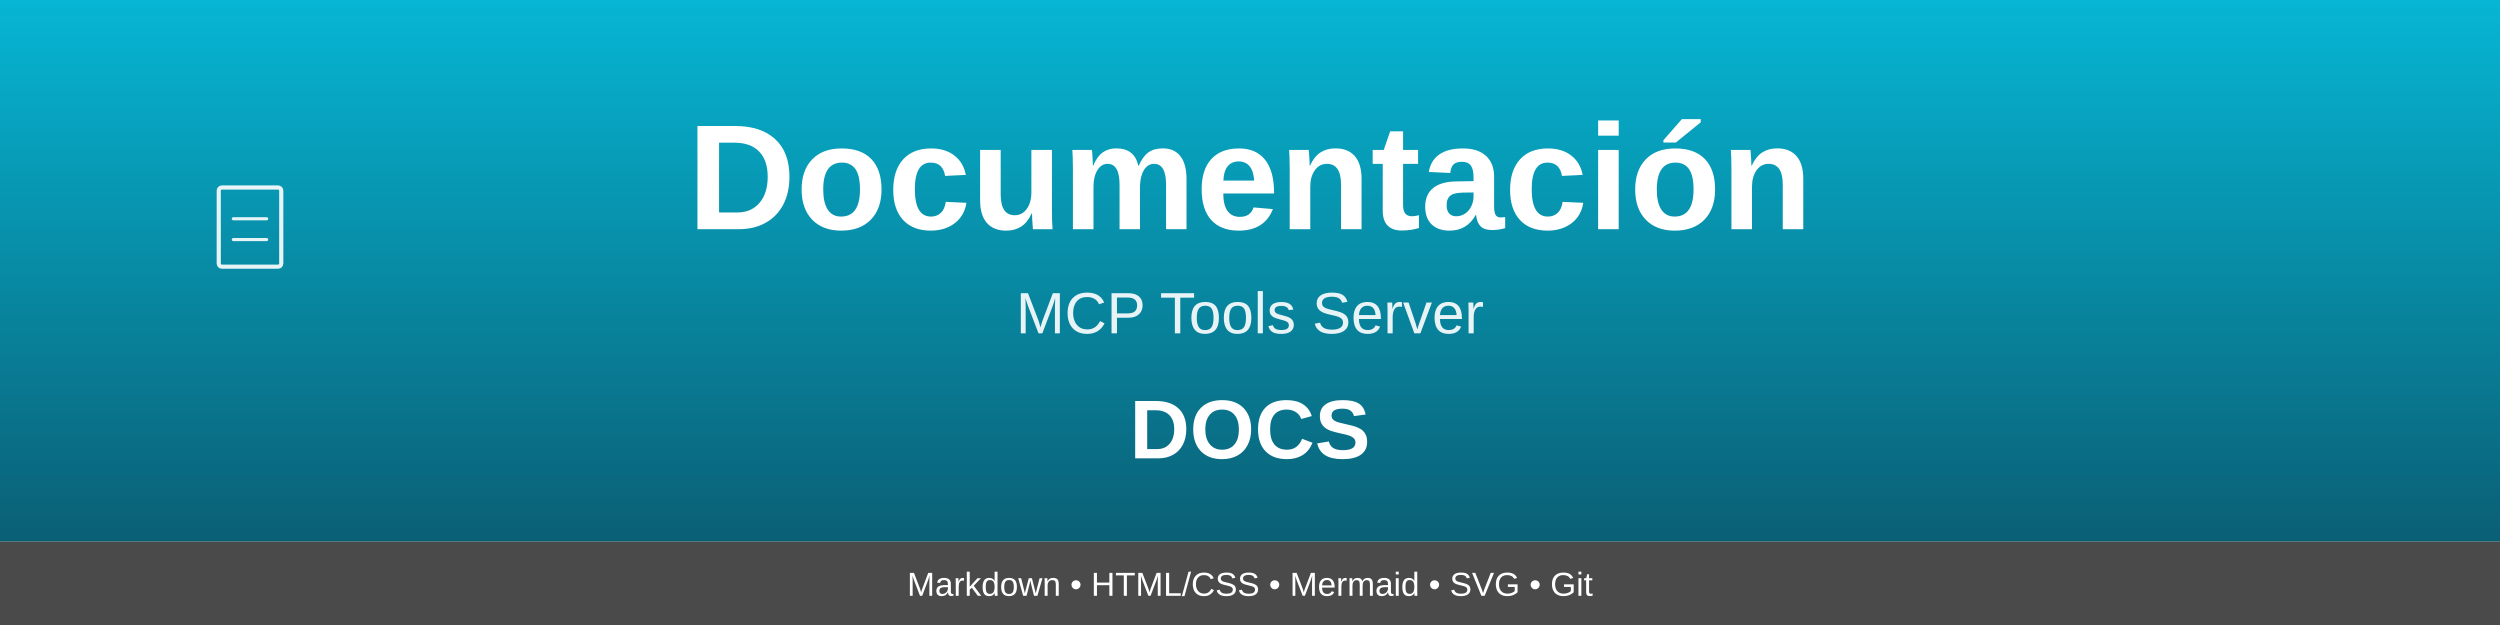
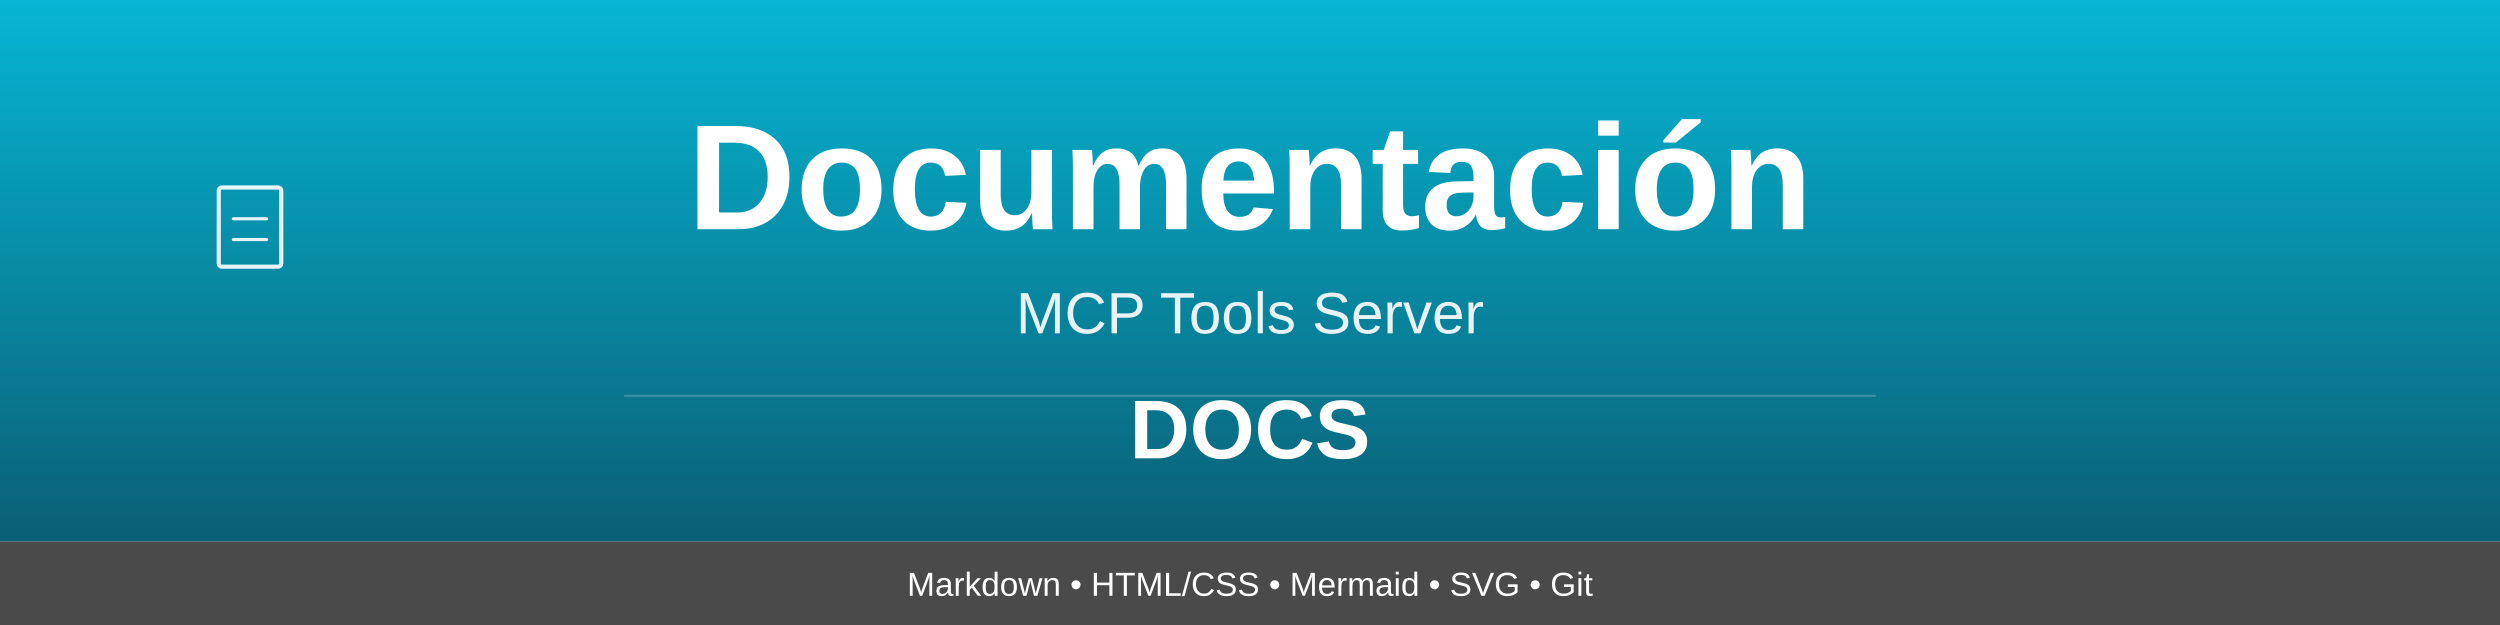
<svg xmlns="http://www.w3.org/2000/svg" viewBox="0 0 1200 300" width="1200" height="300">
  <defs>
    <linearGradient id="gradient-cyan-docs" x1="0%" y1="0%" x2="0%" y2="100%">
      <stop offset="0%" style="stop-color:#06B6D4;stop-opacity:1" />
      <stop offset="100%" style="stop-color:#0a5f75;stop-opacity:1" />
    </linearGradient>
  </defs>
  <rect width="1200" height="260" fill="url(#gradient-cyan-docs)" />
  <rect y="260" width="1200" height="40" fill="#4A4A4A" />
  <rect x="105" y="90" width="30" height="38" rx="1.5" fill="none" stroke="white" stroke-width="2" stroke-opacity="0.9" />
  <line x1="112" y1="105" x2="128" y2="105" stroke="white" stroke-width="1.5" stroke-opacity="0.9" stroke-linecap="round" />
  <line x1="112" y1="115" x2="128" y2="115" stroke="white" stroke-width="1.5" stroke-opacity="0.9" stroke-linecap="round" />
  <text x="600" y="110" font-family="Arial, Helvetica, sans-serif" font-size="72" font-weight="bold" fill="white" text-anchor="middle">
    Documentación
  </text>
  <text x="600" y="160" font-family="Arial, Helvetica, sans-serif" font-size="28" font-weight="300" fill="white" fill-opacity="0.9" text-anchor="middle">
    MCP Tools Server
  </text>
+   <line x1="300" y1="190" x2="900" y2="190" stroke="white" stroke-width="1" stroke-opacity="0.2" stroke-linecap="round" />
  <text x="600" y="220" font-family="Arial, Helvetica, sans-serif" font-size="40" font-weight="bold" fill="white" text-anchor="middle">
    DOCS
  </text>
  <text x="600" y="286" font-family="Arial, Helvetica, sans-serif" font-size="16" font-weight="400" fill="white" text-anchor="middle">
    Markdown • HTML/CSS • Mermaid • SVG • Git
  </text>
</svg>
